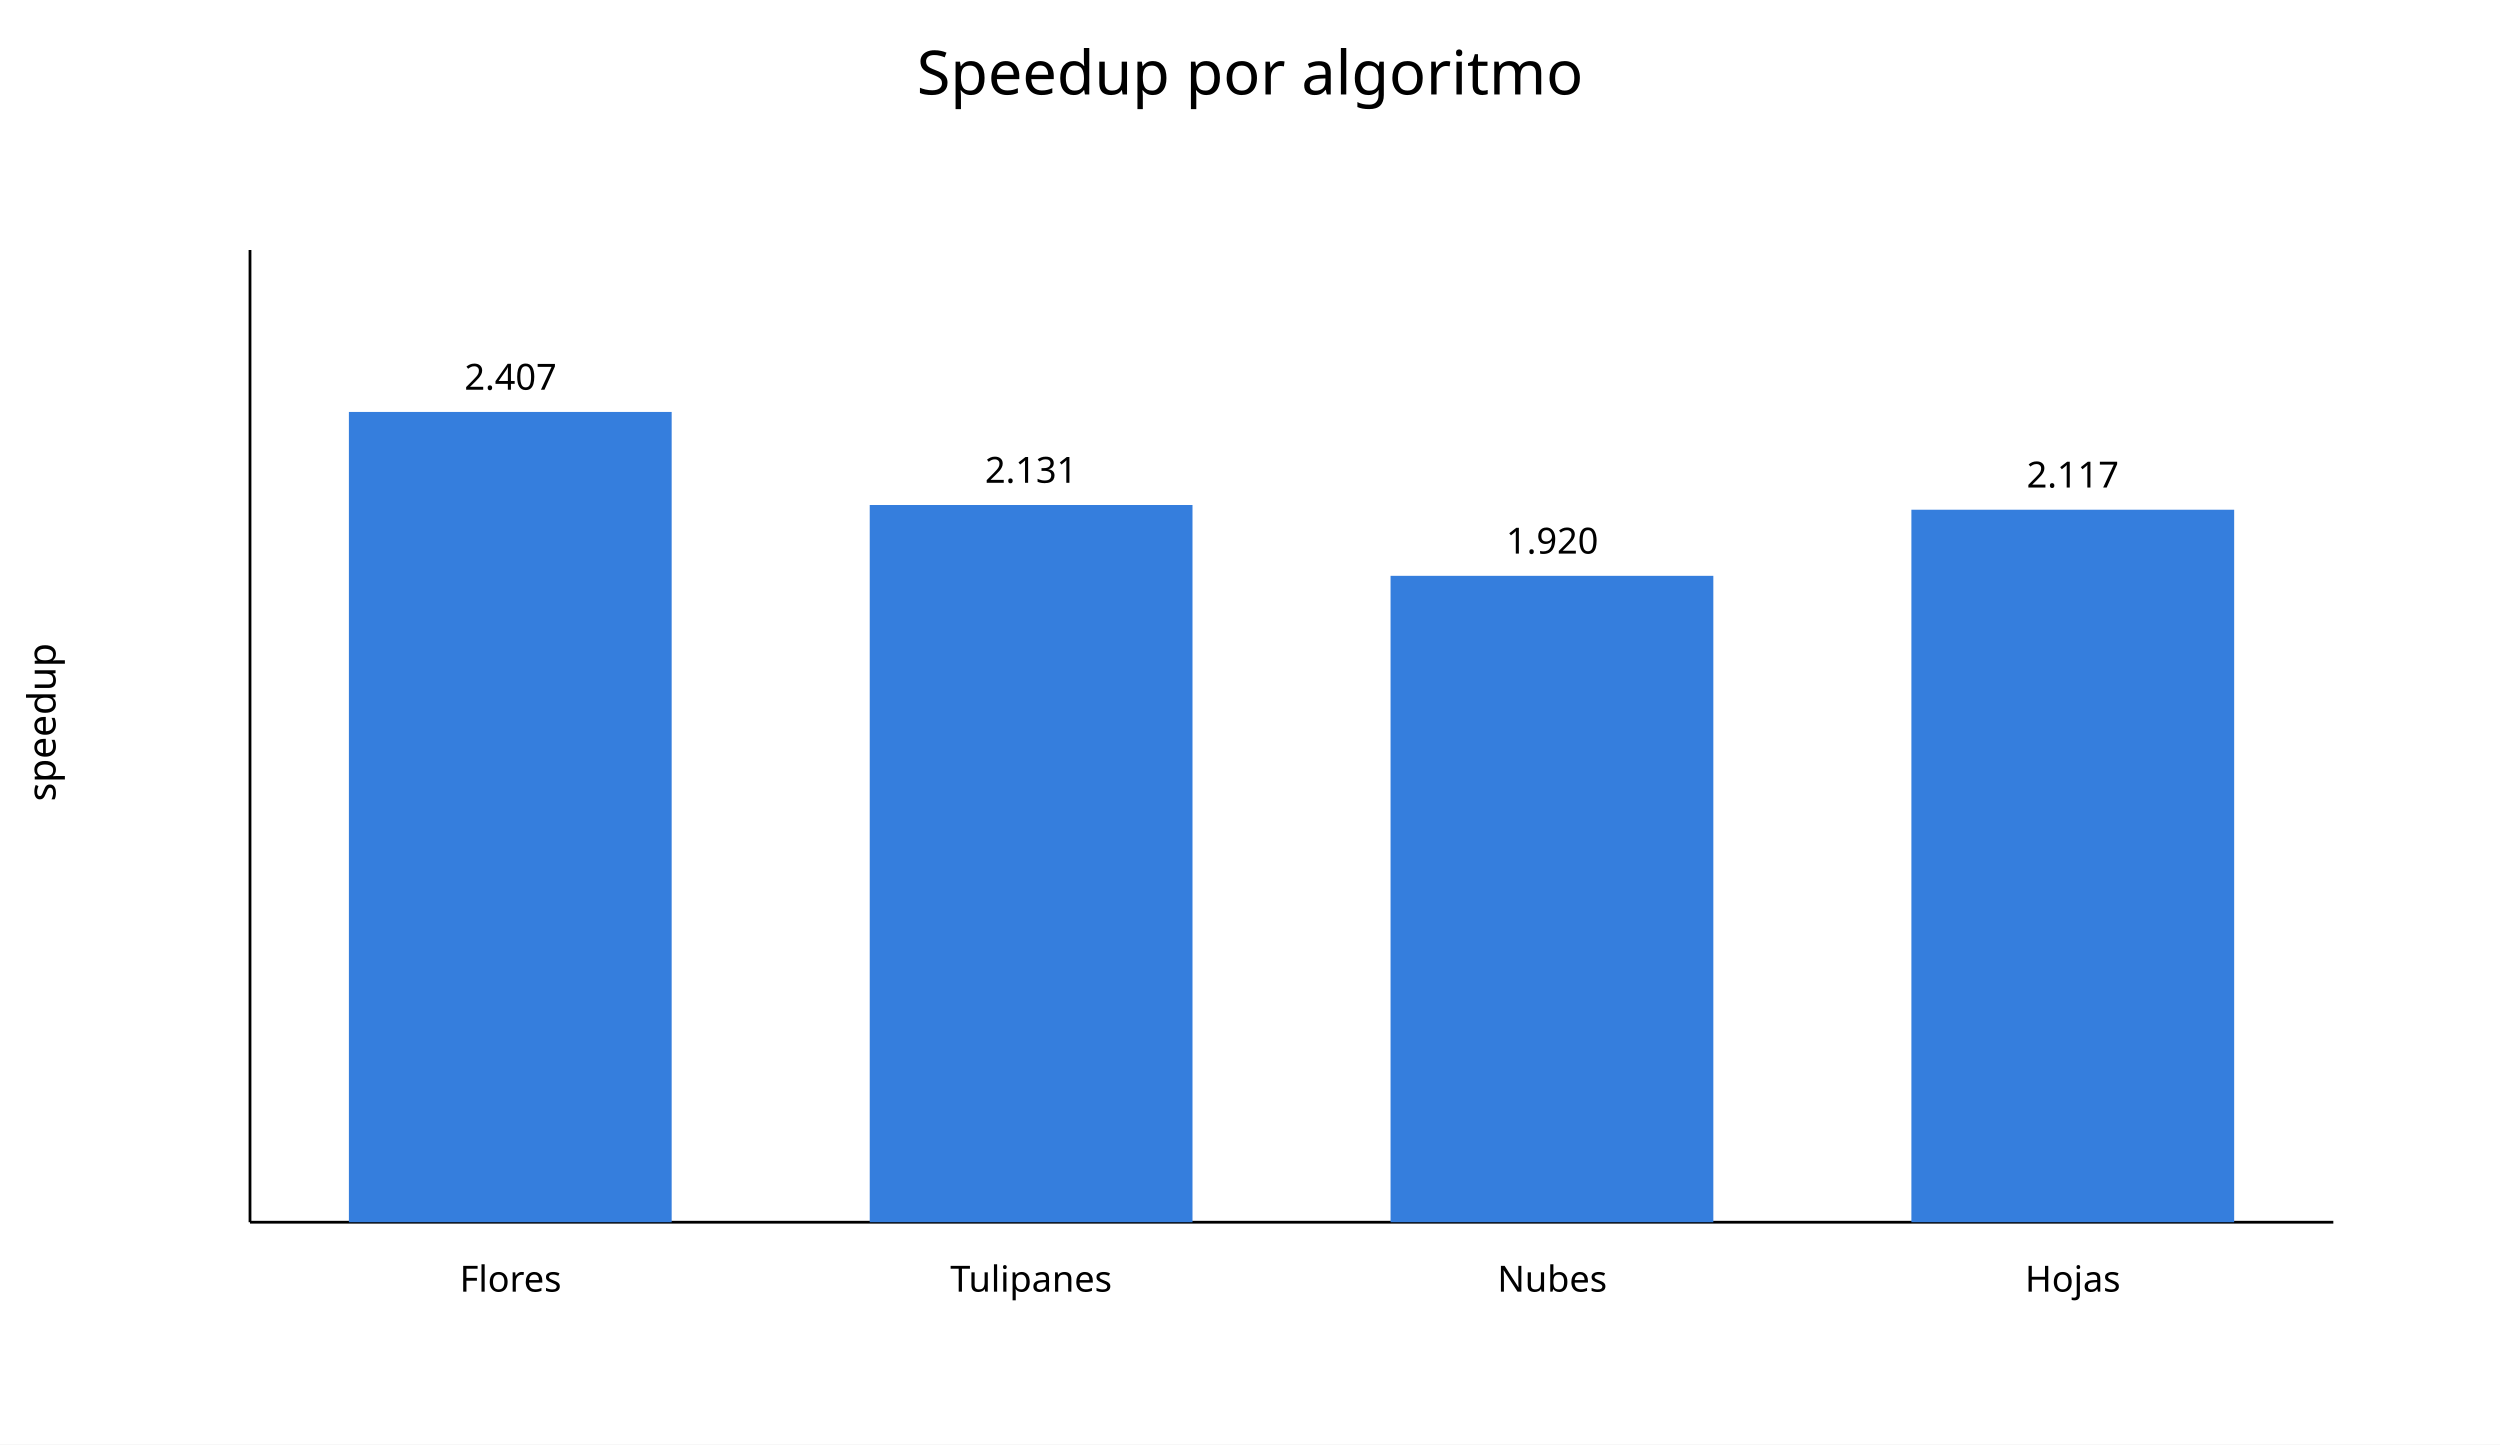
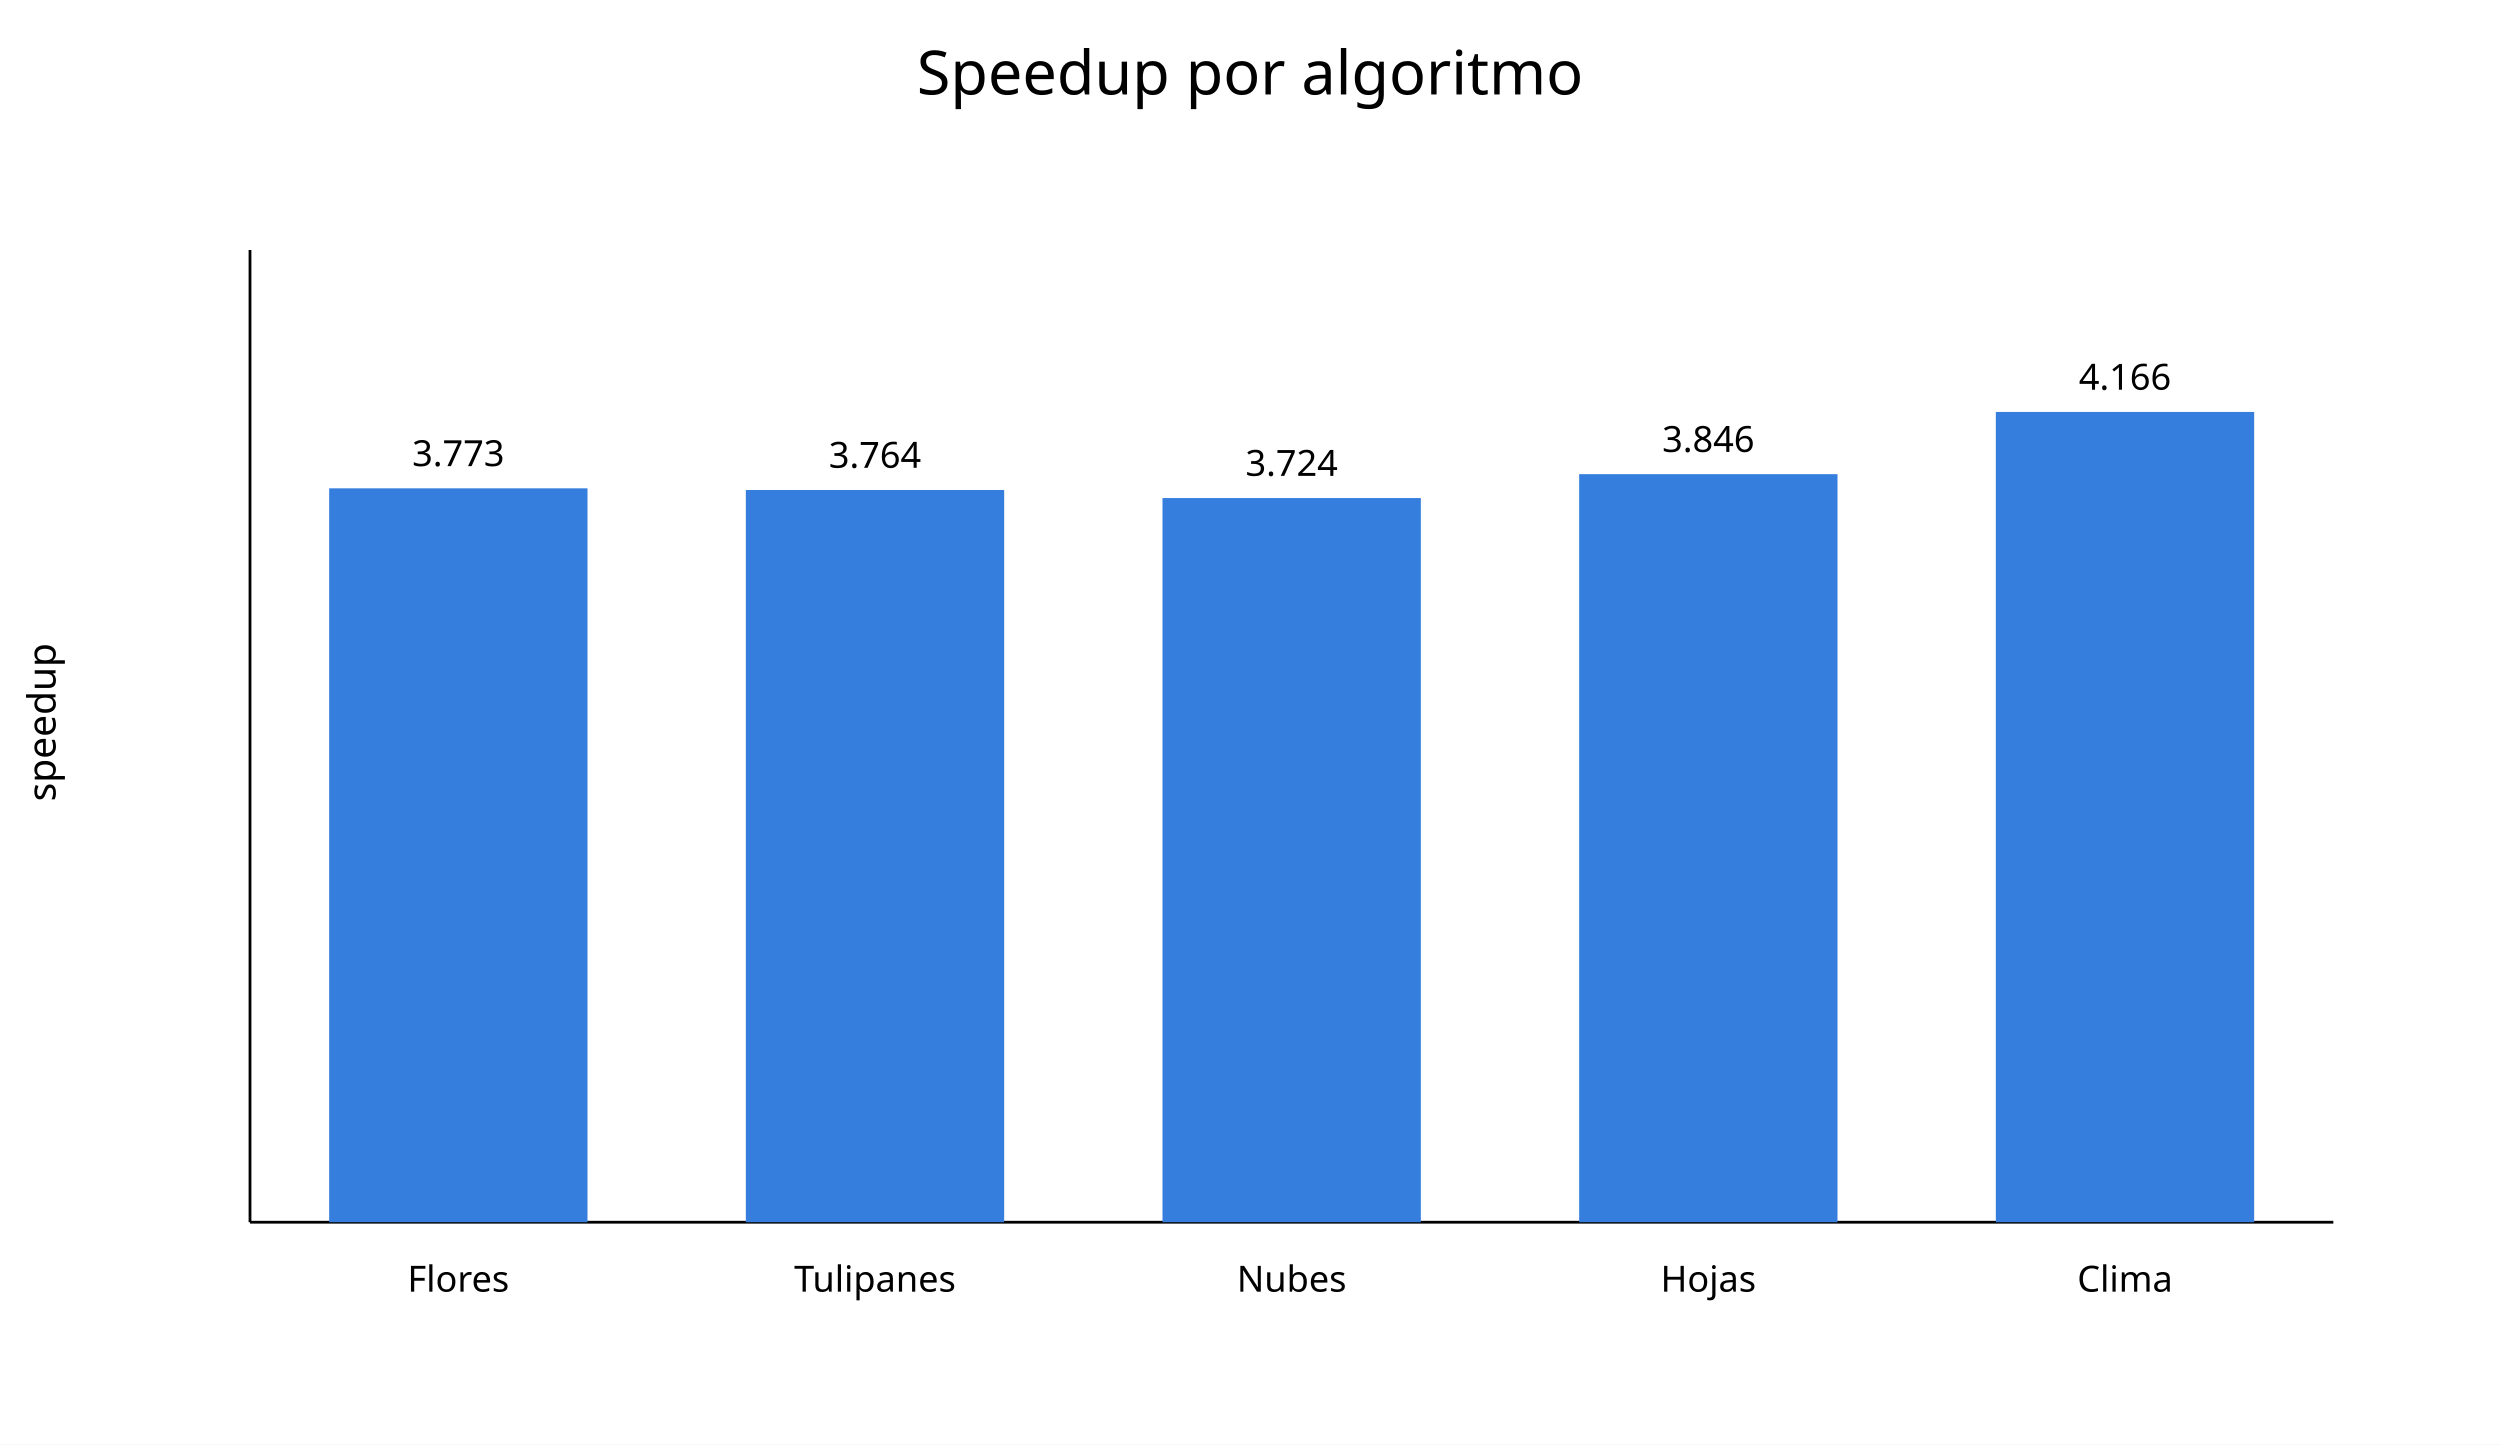
<svg xmlns="http://www.w3.org/2000/svg" width="900" height="520">
  <rect width="100%" height="100%" fill="white" />
  <text x="450.0" y="34" text-anchor="middle" font-size="22" font-family="sans-serif">Speedup por algoritmo</text>
  <text x="20" y="260.0" transform="rotate(-90 20 260.0)" text-anchor="middle" font-size="14" font-family="sans-serif">speedup</text>
  <line x1="90" y1="440" x2="840" y2="440" stroke="black" />
  <line x1="90" y1="440" x2="90" y2="90" stroke="black" />
-   <rect x="125.6" y="148.3" width="116.2" height="291.7" fill="#357edd" />
-   <text x="183.8" y="140.3" text-anchor="middle" font-size="13" font-family="sans-serif">2.407</text>
-   <text x="183.8" y="465" text-anchor="middle" font-size="13" font-family="sans-serif">Flores</text>
-   <rect x="313.1" y="181.8" width="116.2" height="258.2" fill="#357edd" />
-   <text x="371.2" y="173.8" text-anchor="middle" font-size="13" font-family="sans-serif">2.131</text>
-   <text x="371.2" y="465" text-anchor="middle" font-size="13" font-family="sans-serif">Tulipanes</text>
-   <rect x="500.6" y="207.3" width="116.2" height="232.7" fill="#357edd" />
-   <text x="558.8" y="199.3" text-anchor="middle" font-size="13" font-family="sans-serif">1.920</text>
-   <text x="558.8" y="465" text-anchor="middle" font-size="13" font-family="sans-serif">Nubes</text>
-   <rect x="688.1" y="183.5" width="116.2" height="256.5" fill="#357edd" />
-   <text x="746.2" y="175.5" text-anchor="middle" font-size="13" font-family="sans-serif">2.117</text>
-   <text x="746.2" y="465" text-anchor="middle" font-size="13" font-family="sans-serif">Hojas</text>
+   <rect x="118.5" y="175.8" width="93.0" height="264.2" fill="#357edd" />
+   <text x="165.0" y="167.8" text-anchor="middle" font-size="13" font-family="sans-serif">3.773</text>
+   <text x="165.0" y="465" text-anchor="middle" font-size="13" font-family="sans-serif">Flores</text>
+   <rect x="268.5" y="176.4" width="93.0" height="263.6" fill="#357edd" />
+   <text x="315.0" y="168.4" text-anchor="middle" font-size="13" font-family="sans-serif">3.764</text>
+   <text x="315.0" y="465" text-anchor="middle" font-size="13" font-family="sans-serif">Tulipanes</text>
+   <rect x="418.5" y="179.3" width="93.0" height="260.7" fill="#357edd" />
+   <text x="465.0" y="171.3" text-anchor="middle" font-size="13" font-family="sans-serif">3.724</text>
+   <text x="465.0" y="465" text-anchor="middle" font-size="13" font-family="sans-serif">Nubes</text>
+   <rect x="568.5" y="170.7" width="93.0" height="269.3" fill="#357edd" />
+   <text x="615.0" y="162.7" text-anchor="middle" font-size="13" font-family="sans-serif">3.846</text>
+   <text x="615.0" y="465" text-anchor="middle" font-size="13" font-family="sans-serif">Hojas</text>
+   <rect x="718.5" y="148.3" width="93.0" height="291.7" fill="#357edd" />
+   <text x="765.0" y="140.3" text-anchor="middle" font-size="13" font-family="sans-serif">4.166</text>
+   <text x="765.0" y="465" text-anchor="middle" font-size="13" font-family="sans-serif">Clima</text>
</svg>
